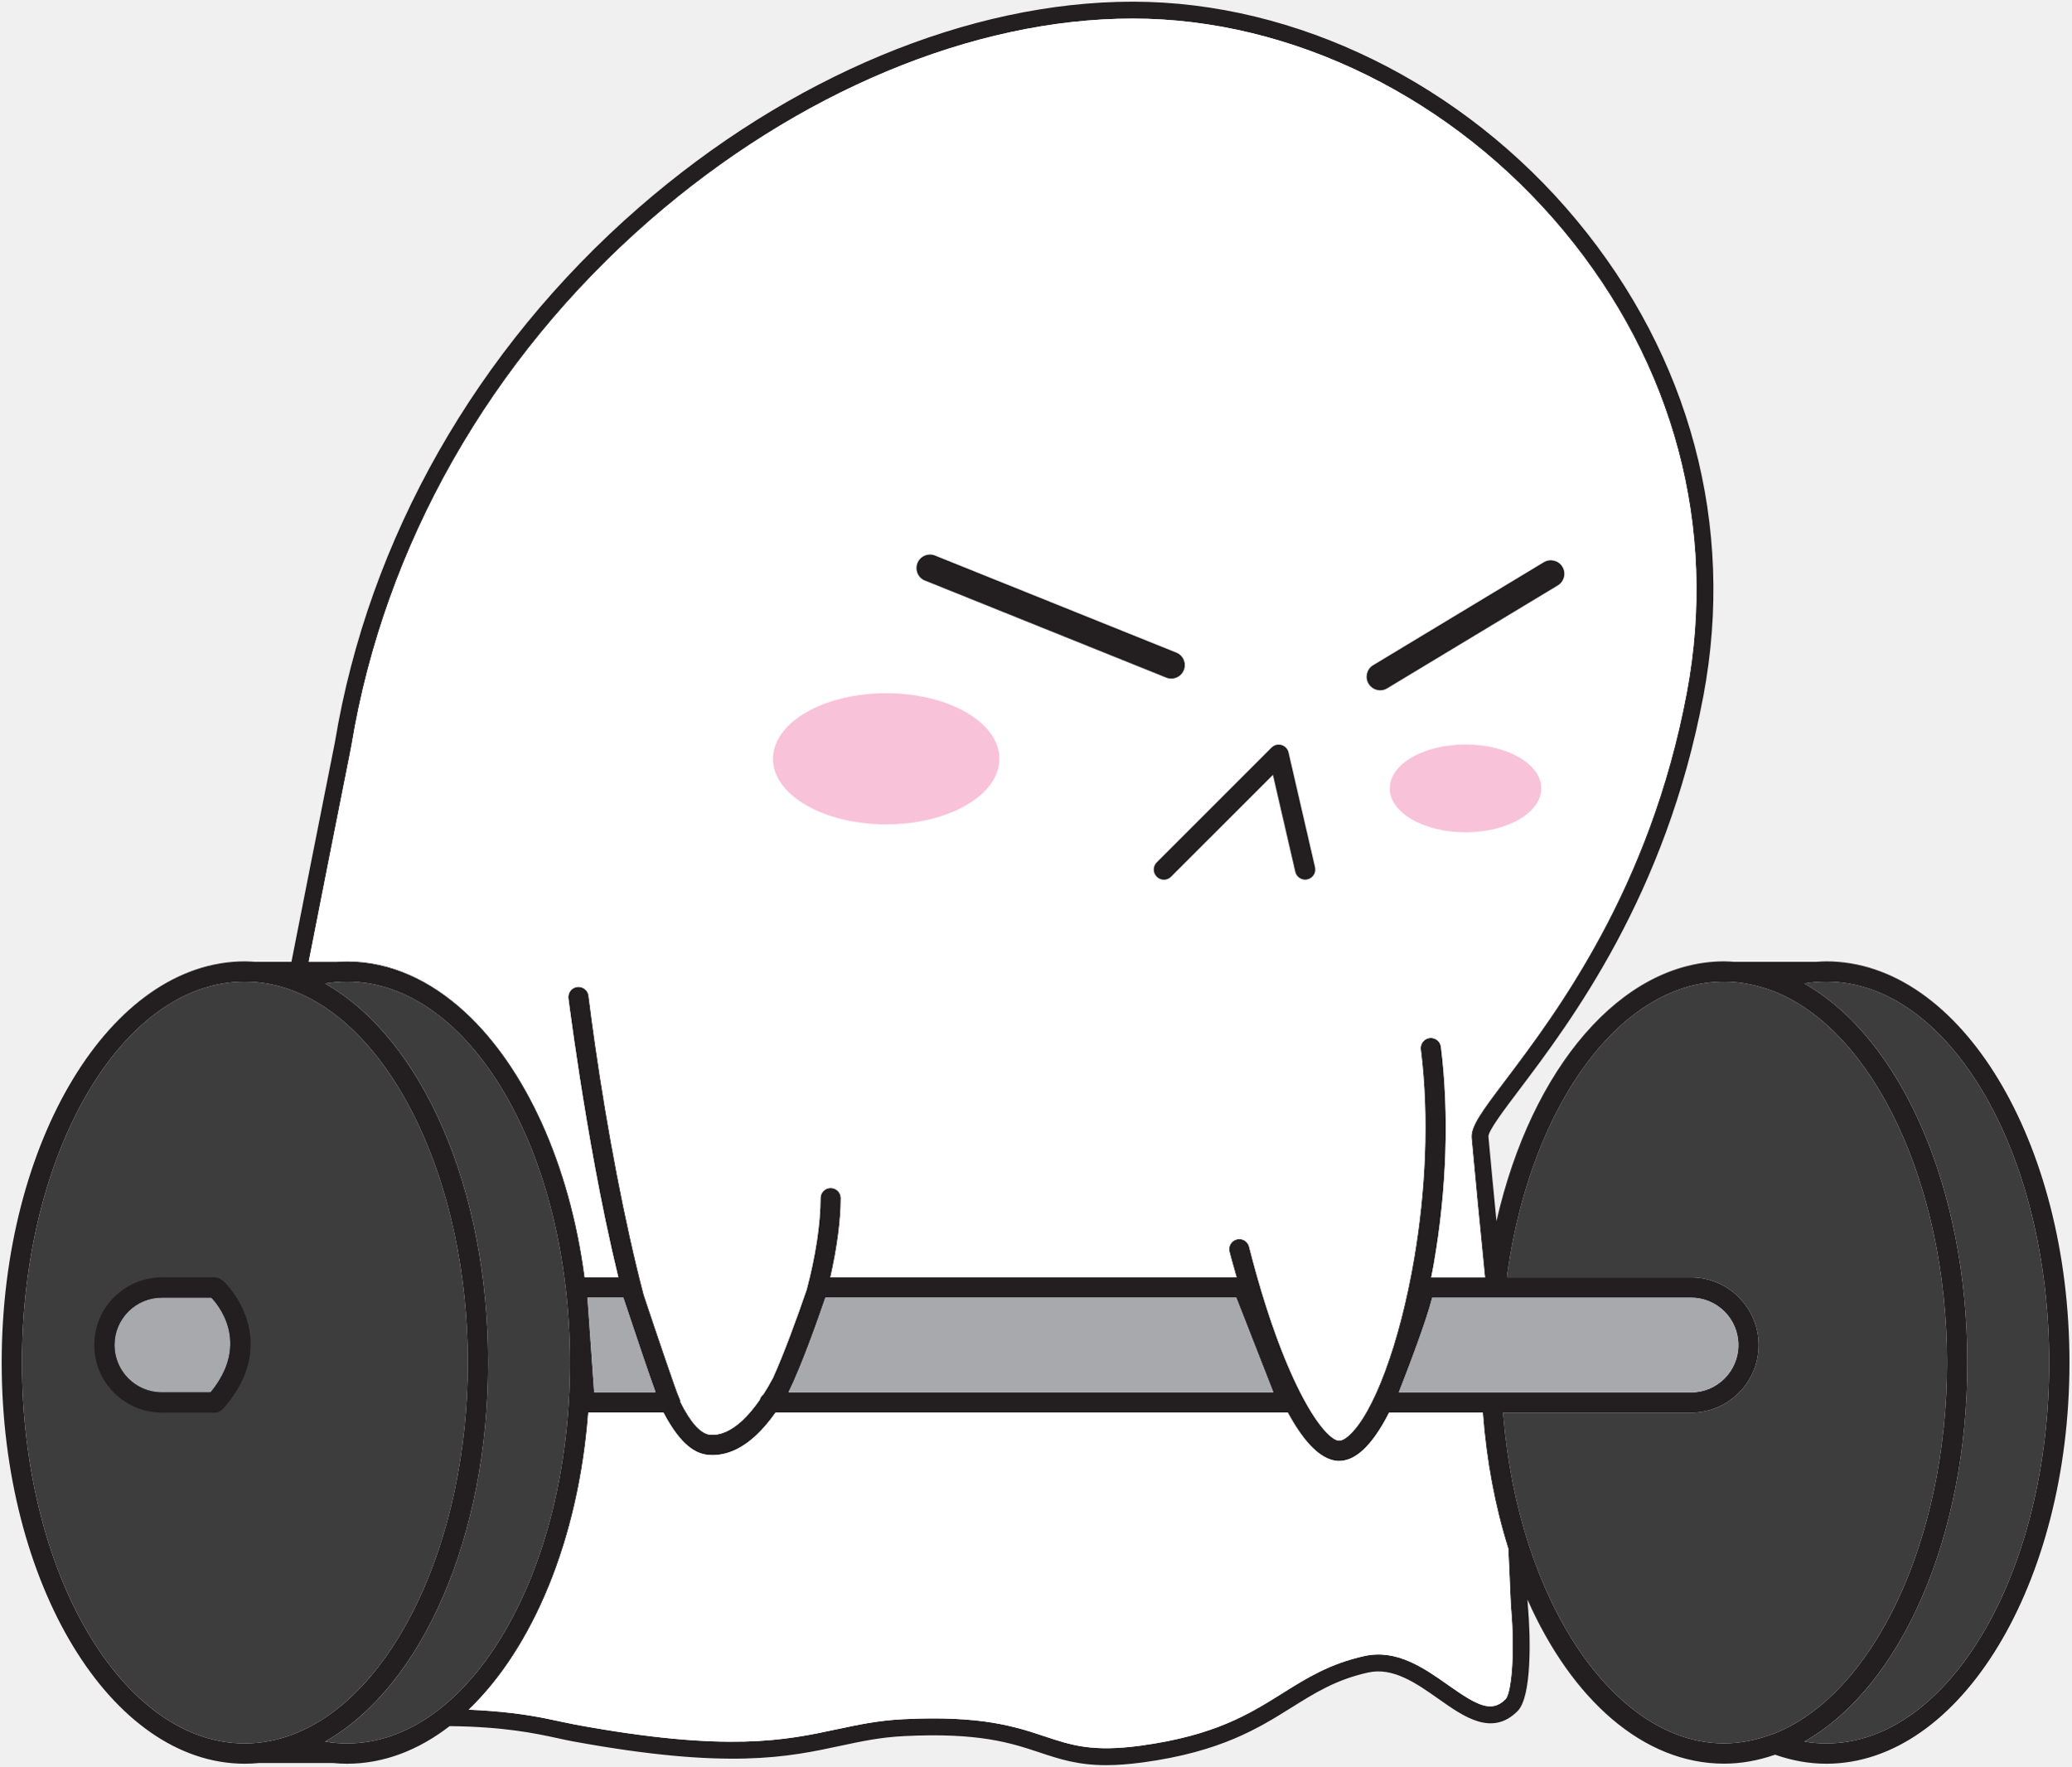
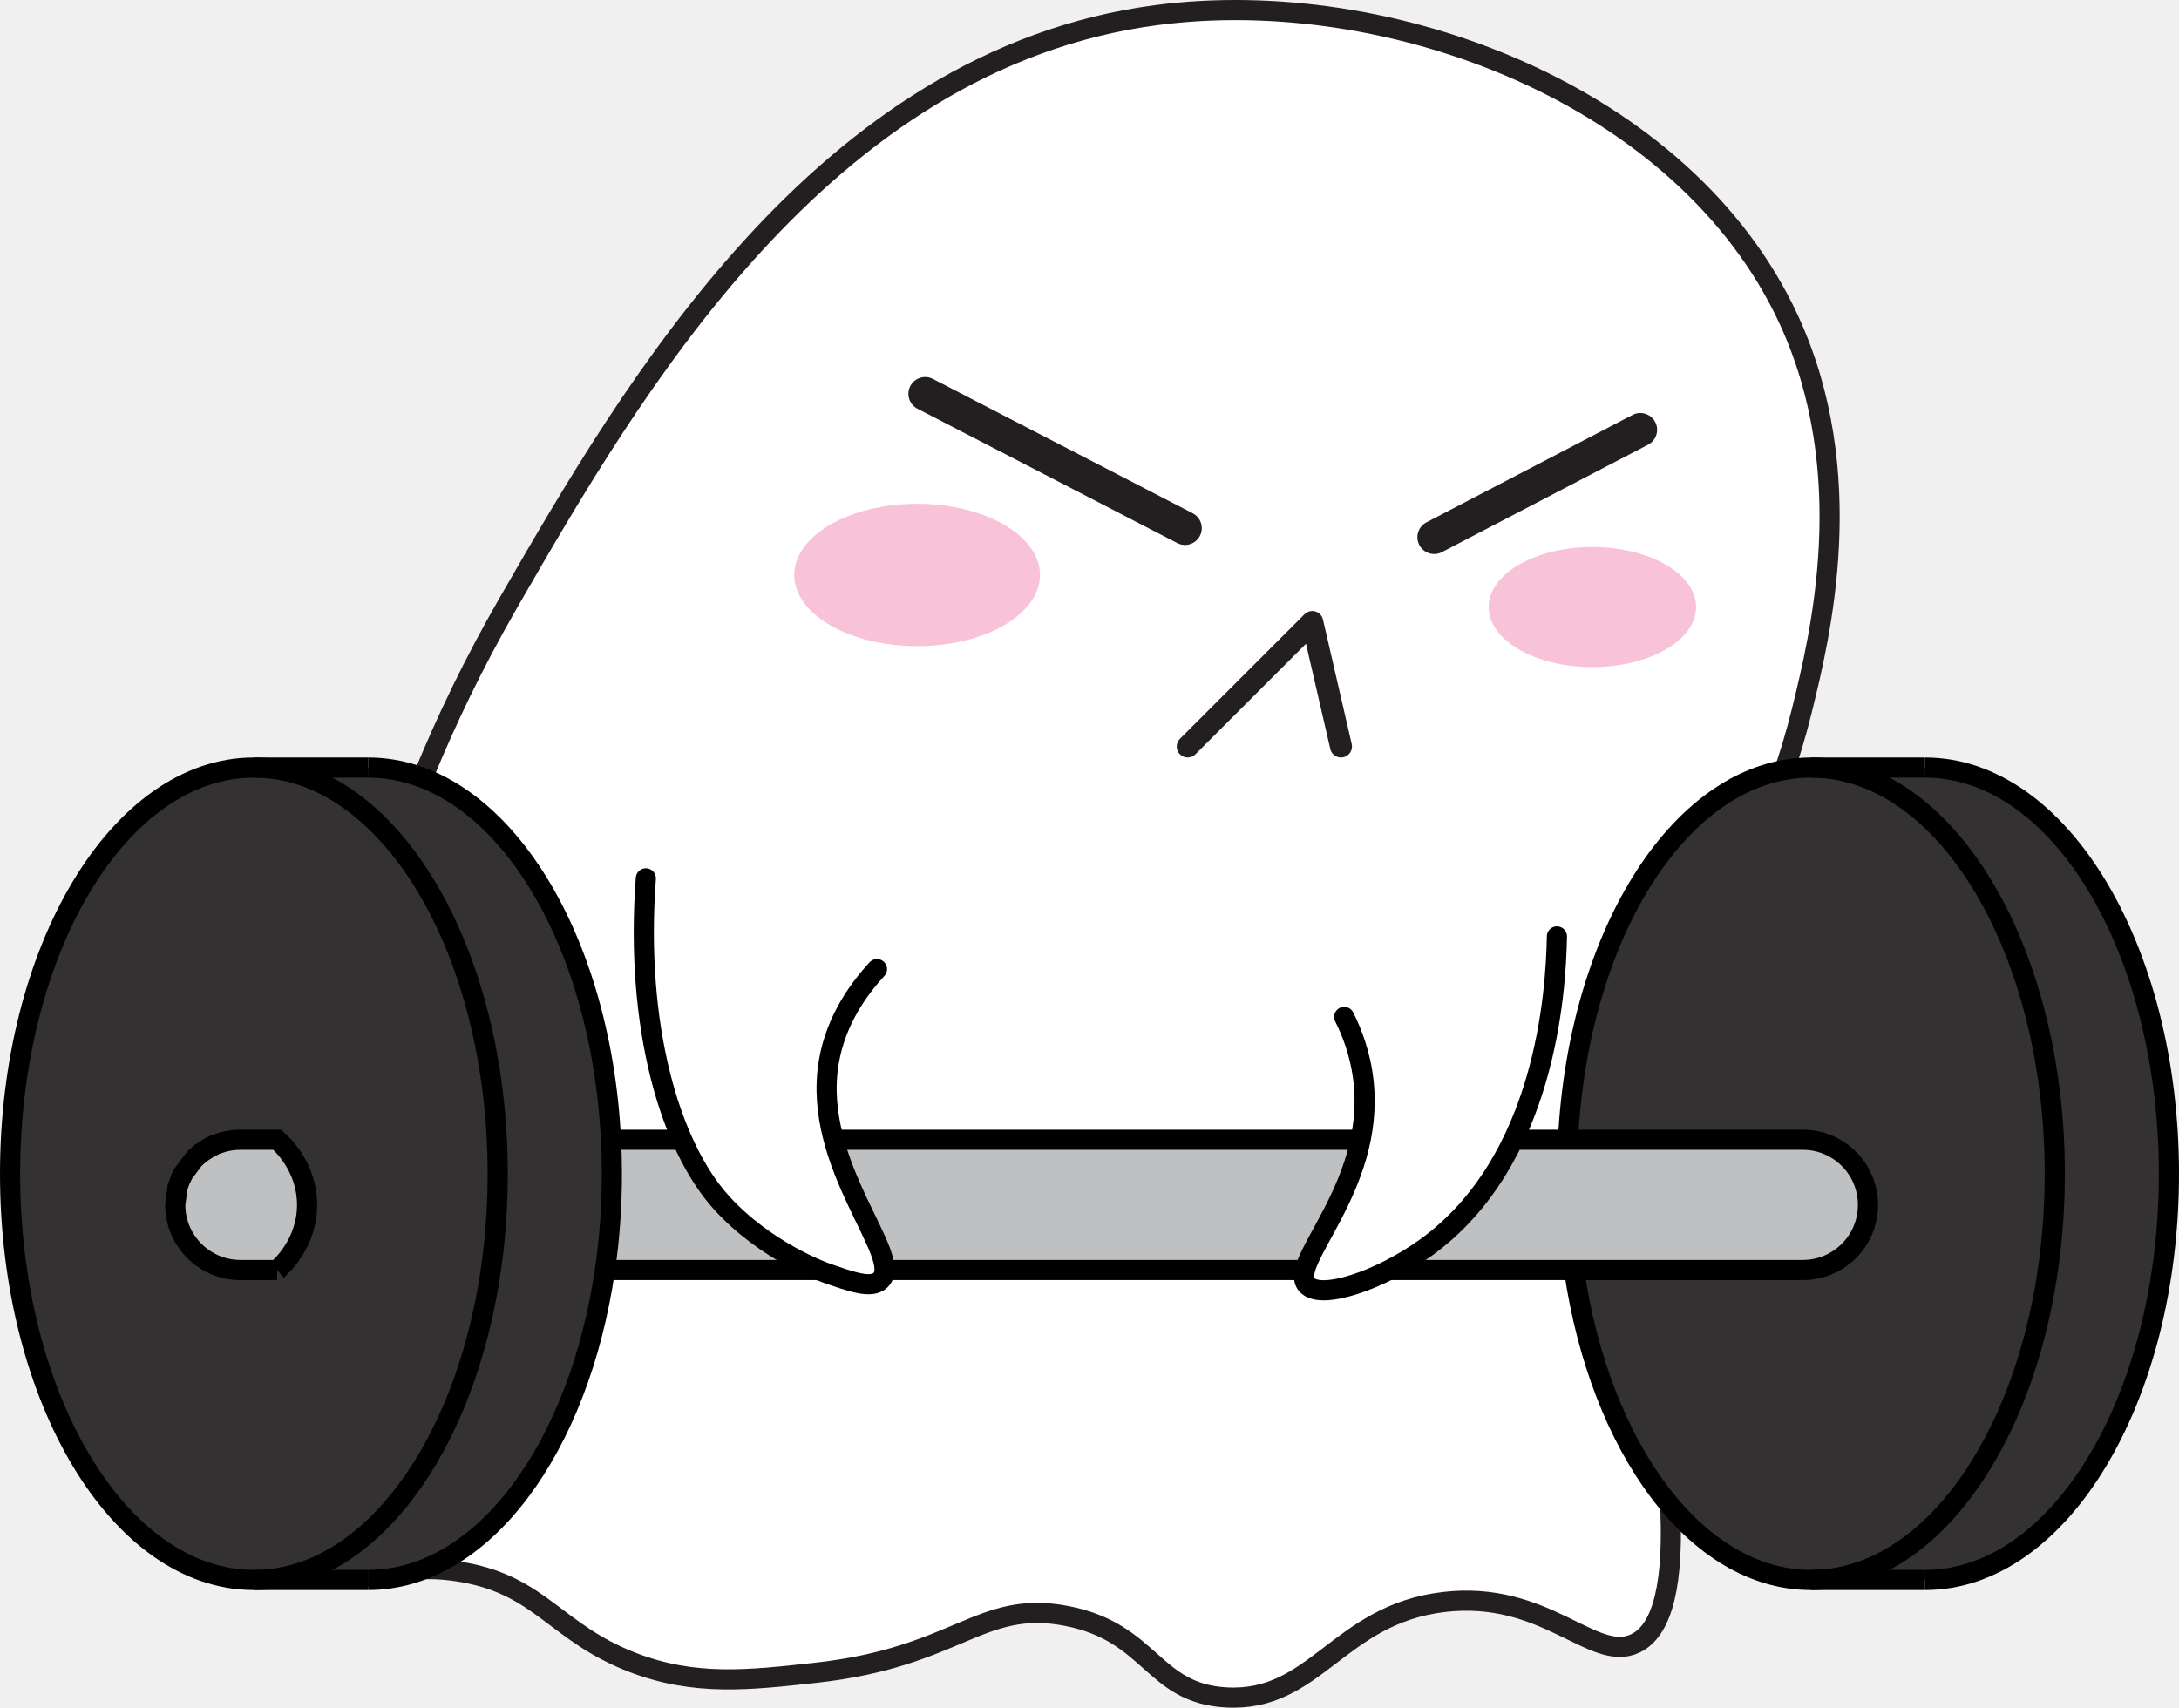
- <svg xmlns="http://www.w3.org/2000/svg" id="Layer_2" data-name="Layer 2" viewBox="0 0 306.59 261.56">
+ <svg xmlns="http://www.w3.org/2000/svg" id="Layer_2" data-name="Layer 2" viewBox="0 0 324.5 254.35">
  <defs>
    <style>
      .cls-1 {
-         fill: #3d3d3d;
+         fill: none;
      }

-       .cls-1, .cls-2, .cls-3, .cls-4, .cls-5, .cls-6 {
-         stroke-width: 0px;
+       .cls-1, .cls-2, .cls-3, .cls-4 {
+         stroke-miterlimit: 10;
+       }
+ 
+       .cls-1, .cls-3 {
+         stroke: #000;
+       }
+ 
+       .cls-1, .cls-3, .cls-4 {
+         stroke-width: 3px;
      }

      .cls-2 {
-         fill: none;
+         stroke-width: 5px;
      }

-       .cls-3 {
-         fill: #a7a9ac;
+       .cls-2, .cls-3 {
+         stroke-linecap: round;
      }

-       .cls-4 {
+       .cls-2, .cls-3, .cls-4 {
+         fill: #fff;
+       }
+ 
+       .cls-2, .cls-4 {
+         stroke: #231f20;
+       }
+ 
+       .cls-5 {
        fill: #f8c2d9;
      }

-       .cls-5 {
-         fill: #fff;
+       .cls-5, .cls-6, .cls-7, .cls-8 {
+         stroke-width: 0px;
      }

      .cls-6 {
        fill: #231f20;
      }
+ 
+       .cls-7 {
+         fill: #bec0c2;
+       }
+ 
+       .cls-8 {
+         fill: #333132;
+       }
    </style>
  </defs>
  <g id="Layer_1-2" data-name="Layer 1">
+     <path class="cls-4" d="m51.75,234.18c4.74,2.18,7.26-1.8,17.37.04,11.45,2.08,13.69,8.96,24.99,13.36,9.34,3.63,17.51,2.66,27.36,1.58,21.17-2.32,24.52-10.95,37.35-8.47,12.68,2.44,12.75,11.52,23.77,12.14,13.33.75,16.66-12.35,32.43-14.21,15.16-1.79,22.25,9.12,28.49,6.18,6.68-3.14,9.62-20.84-6.83-84.79,7.86-7.51,24.64-25.61,31.67-54.23,2.68-10.93,8.69-35.18-2-58.25C250.81,14.02,206.88-2.33,172.17,2.26c-49.81,6.59-78.29,56.01-96.34,87.31-10.89,18.88-16.12,34.36-19.47,44.44-13.6,40.94-19.79,93.18-4.61,100.17Z" />
+     <path class="cls-6" d="m175.71,112.35c.64.64,1.68.64,2.32,0l16.46-16.46,3.62,15.67c.17.76.85,1.27,1.59,1.27.12,0,.25-.01.37-.04.88-.2,1.43-1.08,1.23-1.96l-4.28-18.55c-.13-.58-.57-1.04-1.14-1.21-.57-.16-1.19,0-1.61.42l-18.55,18.55c-.64.64-.64,1.68,0,2.32Z" />
+     <ellipse class="cls-5" cx="136.58" cy="85.64" rx="18.3" ry="10.6" />
+     <ellipse class="cls-5" cx="237.14" cy="90.42" rx="15.44" ry="8.94" />
    <g>
-       <path class="cls-6" d="M270.34,142.32c19.85,0,36,26.64,36,59.39s-16.15,59.39-36,59.39c-2.53,0-5.07-.46-7.58-1.34-2.5.87-5.03,1.33-7.55,1.33-11.93,0-22.54-9.47-29.1-24.29.02.41.04.73.06.9.42,4.78.58,13.46-1.5,15.58-3.78,3.84-7.98.87-11.69-1.75-3.32-2.34-6.75-4.76-10.48-3.93-4.73,1.06-7.76,2.96-11.27,5.15-4.92,3.08-10.49,6.57-22.02,8.15-2.09.28-3.88.41-5.45.41-4.24,0-6.92-.9-9.9-1.89-4.19-1.39-8.94-2.97-20.06-2.41-3.49.17-6.36.79-9.4,1.44-7.79,1.67-16.61,3.56-39.64-.67-.71-.13-1.45-.29-2.26-.47-3.29-.71-7.79-1.68-15.94-1.78-4.62,3.57-9.76,5.57-15.19,5.57-.71,0-1.42-.04-2.14-.11h-10.84c-.72.07-1.43.11-2.14.11-19.85,0-36-26.64-36-59.39s16.15-59.39,36-59.39c.5,0,1,.04,1.5.07h5.39c2.11-10.77,3.94-19.95,5.1-25.79.75-3.74,1.29-6.45,1.33-6.7,4.97-30.12,20.95-58.24,45-79.18C116.82,11.36,143.46.25,167.67.25s48.92,12.1,65.74,32.38c16.8,20.25,23.46,45.23,18.75,70.34-5.55,29.6-19.69,48.33-27.29,58.39-2.25,2.98-4.57,6.05-4.54,6.9.36,3.95.76,8.09,1.19,12.52,5.18-22.75,18.56-38.46,33.7-38.46.5,0,1,.04,1.5.07h12.12c.5-.03,1-.07,1.5-.07ZM303.34,201.71c0-31.09-14.8-56.39-33-56.39-1.08,0-2.17.09-3.25.28,14.38,8.17,24.13,30.4,24.13,56.11s-9.74,47.94-24.13,56.11c1.08.19,2.17.28,3.25.28,18.2,0,33-25.3,33-56.39ZM262.34,256.75c15-5.7,25.88-28.83,25.88-55.04,0-13.13-2.73-25.48-7.34-35.26s-11.1-16.99-18.63-19.82c-.2-.07-.39-.12-.59-.19-2.14-.73-4.3-1.12-6.44-1.12-15.12,0-28.39,17.87-32.03,42.8-.04.33-.09.66-.13.99h27.26c5.52,0,10.01,4.49,10.01,10.01s-4.49,10.01-10.01,10.01h-27.81c.01.15.02.31.03.47,2.28,27.35,16.39,48.49,32.67,48.49,2.17,0,4.36-.4,6.53-1.15.17-.06.34-.1.5-.16.03-.02.07-.02.1-.03ZM257.33,199.12c0-3.87-3.14-7.01-7.01-7.01h-38.32c-.83,3.36-3.48,10.3-4.94,14.02h43.26c3.87,0,7.01-3.14,7.01-7.01ZM249.7,102.51c4.57-24.37-1.89-48.62-18.21-68.29-16.36-19.7-40.21-31.47-63.82-31.47s-49.66,10.88-71.46,29.86c-23.61,20.55-39.3,48.15-44.18,77.69-.04.28-.44,2.29-1.34,6.79-1.14,5.75-2.93,14.74-5,25.3h4.18c.5-.03,1-.07,1.5-.07,6.36,0,12.33,2.74,17.52,7.53,8.87,8.2,15.44,22.4,17.66,39.25h4.98c-.62-2.55-1.25-5.32-1.89-8.38-2.13-10.18-3.73-20.41-4.64-26.7-.55-3.8-.85-6.17-.86-6.23-.1-.83.48-1.58,1.3-1.68s1.58.48,1.68,1.3c.3,2.4.63,4.88,1,7.42,1.78,12.34,4.32,25.98,7.18,36.88,1.99,5.96,4.79,14.23,5.22,15.16.12.2.18.44.19.67,1.49,2.96,2.98,4.74,4.44,4.86,1.51.11,3.08-.59,4.7-2.08.9-.83,1.77-1.88,2.61-3.09.08-.32.27-.59.53-.79.48-.76.96-1.57,1.42-2.43,1.52-3.33,3.54-8.81,5-13.09,1.29-4.85,2.05-9.7,2.05-13.55,0-.83.67-1.5,1.5-1.5s1.5.67,1.5,1.5c0,3.18-.54,7.34-1.54,11.73h60.13c-.66-2.28-1.05-3.77-1.05-3.8-.21-.8.28-1.62,1.08-1.82.8-.21,1.62.28,1.82,1.08,5.01,19.69,10.7,28.05,13.12,28.69.51.14,1.16-.3,1.61-.7,3.62-3.16,7.56-13.58,9.72-26.38,1.63-9.62,2.25-20.59.97-30.82-.1-.83.48-1.58,1.3-1.68.83-.1,1.58.48,1.68,1.3,1.23,9.88.86,21.06-1.03,31.96-.12.73-.27,1.45-.41,2.18h7.96c0-.08,0-.15-.02-.23-.75-7.51-1.39-14.19-1.96-20.39-.17-1.74,1.57-4.05,5.04-8.64,7.47-9.9,21.38-28.32,26.82-57.34ZM222.89,251.52c.76-.77,1.43-6.33.78-13.61-.04-.52-.1-2-.18-3.86-.07-1.61-.14-3.4-.22-4.8-.03-.09-.06-.17-.08-.26-1.89-6.05-3.16-12.74-3.69-19.86h-13.88c-1.29,2.55-2.66,4.49-4.02,5.68-1.3,1.14-2.46,1.47-3.38,1.47-.37,0-.7-.06-.98-.13-2.17-.58-4.36-2.9-6.61-7.03h-75.83c-.92,1.3-1.89,2.45-2.91,3.4-2.08,1.92-4.23,2.89-6.4,2.89-.19,0-.39-.01-.58-.02-1.78-.15-4.05-1.23-6.7-6.28h-11.13c-1.42,18.8-8.19,34.88-17.7,43.99,1.14.05,2.2.11,3.2.19,4.8.36,7.96,1.04,10.45,1.58.78.17,1.5.32,2.19.45,22.53,4.14,31.1,2.3,38.66.68,3.14-.67,6.1-1.3,9.8-1.49,11.58-.58,16.57,1.08,20.97,2.54,3.94,1.31,7.05,2.35,14.22,1.37,11-1.5,16.1-4.7,21.03-7.79,3.55-2.22,6.9-4.32,12.06-5.47,4.81-1.07,8.87,1.79,12.46,4.33,4.3,3.03,6.4,4.14,8.47,2.03ZM188.49,206.12l-5.49-14.02h-60.82c-1.03,3.01-3.46,9.95-5.46,14.02h71.77ZM87.95,206.11h9.09c-.93-2.58-2.53-7.26-4.77-14.01h-5.31l.99,14.01ZM84.37,201.71c0-31.09-14.8-56.39-33-56.39-1.08,0-2.17.09-3.25.28,14.38,8.17,24.13,30.4,24.13,56.11s-9.74,47.94-24.13,56.11c1.08.19,2.17.28,3.25.28,18.2,0,33-25.3,33-56.39ZM69.25,201.71c0-13.13-2.73-25.48-7.34-35.26s-11.11-16.99-18.63-19.82c-2.33-.87-4.69-1.31-7.03-1.31-18.2,0-33,25.3-33,56.39s14.8,56.39,33,56.39c2.34,0,4.7-.44,7.03-1.31,15.05-5.65,25.97-28.82,25.97-55.08Z" />
-       <path class="cls-1" d="M288.22,201.71c0,26.21-10.88,49.34-25.88,55.04-.03.01-.07.01-.1.03-.16.06-.33.1-.5.16-2.17.75-4.36,1.15-6.53,1.15-16.28,0-30.39-21.14-32.67-48.49-.01-.16-.02-.32-.03-.47h27.81c5.52,0,10.01-4.49,10.01-10.01s-4.49-10.01-10.01-10.01h-27.26c.04-.33.09-.66.13-.99,3.64-24.93,16.91-42.8,32.03-42.8,2.14,0,4.3.39,6.44,1.12.2.07.39.12.59.19,7.53,2.83,14.02,10.04,18.63,19.82s7.34,22.13,7.34,35.26Z" />
-       <path class="cls-5" d="M231.49,34.22c16.32,19.67,22.78,43.92,18.21,68.29-5.44,29.02-19.35,47.44-26.82,57.34-3.47,4.59-5.21,6.9-5.04,8.64.57,6.2,1.21,12.88,1.96,20.39.01.08.02.15.02.23h-7.96c.14-.73.29-1.45.41-2.18,1.89-10.9,2.26-22.08,1.03-31.96-.1-.82-.85-1.4-1.68-1.3-.82.1-1.4.85-1.3,1.68,1.28,10.23.66,21.2-.97,30.82-2.16,12.8-6.1,23.22-9.72,26.38-.45.4-1.1.84-1.61.7-2.42-.64-8.11-9-13.12-28.69-.2-.8-1.02-1.29-1.82-1.08-.8.2-1.29,1.02-1.08,1.82,0,.03.39,1.52,1.05,3.8h-60.13c1-4.39,1.54-8.55,1.54-11.73,0-.83-.67-1.5-1.5-1.5s-1.5.67-1.5,1.5c0,3.85-.76,8.7-2.05,13.55-1.46,4.28-3.48,9.76-5,13.09-.46.86-.94,1.67-1.42,2.43-.26.2-.45.47-.53.79-.84,1.21-1.71,2.26-2.61,3.09-1.62,1.49-3.19,2.19-4.7,2.08-1.46-.12-2.95-1.9-4.44-4.86-.01-.23-.07-.47-.19-.67-.43-.93-3.23-9.2-5.22-15.16-2.86-10.9-5.4-24.54-7.18-36.88-.37-2.54-.7-5.02-1-7.42-.1-.82-.86-1.4-1.68-1.3s-1.4.85-1.3,1.68c0,.06.31,2.43.86,6.23.91,6.29,2.51,16.52,4.64,26.7.64,3.06,1.27,5.83,1.89,8.38h-4.98c-2.22-16.85-8.79-31.05-17.66-39.25-5.19-4.79-11.16-7.53-17.52-7.53-.5,0-1,.04-1.5.07h-4.18c2.07-10.56,3.86-19.55,5-25.3.9-4.5,1.3-6.51,1.34-6.79,4.88-29.54,20.57-57.14,44.18-77.69C118.01,13.63,144.05,2.75,167.67,2.75s47.46,11.77,63.82,31.47Z" />
-       <path class="cls-5" d="M223.67,237.91c.65,7.28-.02,12.84-.78,13.61-2.07,2.11-4.17,1-8.47-2.03-3.59-2.54-7.65-5.4-12.46-4.33-5.16,1.15-8.51,3.25-12.06,5.47-4.93,3.09-10.03,6.29-21.03,7.79-7.17.98-10.28-.06-14.22-1.37-4.4-1.46-9.39-3.12-20.97-2.54-3.7.19-6.66.82-9.8,1.49-7.56,1.62-16.13,3.46-38.66-.68-.69-.13-1.41-.28-2.19-.45-2.49-.54-5.65-1.22-10.45-1.58-1-.08-2.06-.14-3.2-.19,9.51-9.11,16.28-25.19,17.7-43.99h11.13c2.65,5.05,4.92,6.13,6.7,6.28.19.01.39.02.58.02,2.17,0,4.32-.97,6.4-2.89,1.02-.95,1.99-2.1,2.91-3.4h75.83c2.25,4.13,4.44,6.45,6.61,7.03.28.07.61.13.98.13.92,0,2.08-.33,3.38-1.47,1.36-1.19,2.73-3.13,4.02-5.68h13.88c.53,7.12,1.8,13.81,3.69,19.86.02.09.05.17.08.26.08,1.4.15,3.19.22,4.8.08,1.86.14,3.34.18,3.86Z" />
-       <path class="cls-1" d="M61.91,166.45c4.61,9.78,7.34,22.13,7.34,35.26,0,26.26-10.92,49.43-25.97,55.08-2.33.87-4.69,1.31-7.03,1.31-18.2,0-33-25.3-33-56.39s14.8-56.39,33-56.39c2.34,0,4.7.44,7.03,1.31,7.52,2.83,14.02,10.04,18.63,19.82Z" />
+       <g>
+         <path class="cls-8" d="m286.69,114.33c20.05,0,36.31,27.09,36.31,60.51s-16.26,60.5-36.31,60.5h-17c20.05,0,36.31-27.09,36.31-60.5s-16.26-60.51-36.31-60.51h17Z" />
+         <path class="cls-7" d="m278.18,179.47c0,2.67-1.08,5.1-2.84,6.86-1.76,1.75-4.18,2.84-6.86,2.84H90.09c.68-4.59,1.03-9.39,1.03-14.33,0-1.71-.04-3.4-.13-5.07h177.49c5.36,0,9.7,4.34,9.7,9.7Z" />
+         <path class="cls-8" d="m269.69,114.33c20.05,0,36.31,27.09,36.31,60.51s-16.26,60.5-36.31,60.5c-17.09,0-31.42-19.67-35.28-46.17h34.07c2.68,0,5.1-1.09,6.86-2.84,1.76-1.76,2.84-4.19,2.84-6.86,0-5.36-4.34-9.7-9.7-9.7h-34.97c1.54-31.05,17.15-55.44,36.18-55.44Z" />
+         <path class="cls-8" d="m90.99,169.77c.09,1.67.13,3.36.13,5.07,0,4.94-.35,9.74-1.03,14.33-3.86,26.5-18.19,46.17-35.28,46.17h-17c20.05,0,36.31-27.09,36.31-60.5s-16.26-60.51-36.31-60.51h17c19.03,0,34.64,24.39,36.18,55.44Z" />
+         <path class="cls-7" d="m45.74,179.38c.04,5.8-3.89,9.3-4.46,9.79h-5.48c-5.35,0-9.7-4.35-9.7-9.7l.31-2.43c.04-.15.08-.3.13-.46l.32-.89c.13-.29.26-.57.41-.85l1.67-2.23c.22-.22.45-.43.69-.62.24-.2.49-.39.75-.56.25-.17.52-.33.79-.49h0c.27-.15.56-.28.84-.41.31-.13.63-.24.95-.33.12-.05.24-.08.37-.11.78-.21,1.61-.32,2.46-.32h5.48c.58.49,4.42,3.91,4.46,9.61Z" />
+         <path class="cls-8" d="m37.81,114.33c20.05,0,36.31,27.09,36.31,60.51s-16.26,60.5-36.31,60.5S1.5,208.25,1.5,174.84s16.26-60.51,36.31-60.51Zm-11.71,65.14c0,5.35,4.35,9.7,9.7,9.7h5.48c.57-.49,4.5-3.99,4.46-9.79-.04-5.7-3.88-9.12-4.46-9.61h-5.48c-.85,0-1.68.11-2.46.32-.12.02-.25.06-.37.11-.32.09-.64.2-.95.33-.29.12-.57.26-.84.41h0c-.27.15-.54.31-.79.49-.26.17-.51.36-.75.56-.24.19-.47.4-.69.62l-1.67,2.23c-.15.28-.29.56-.41.85l-.32.89c-.05.15-.1.31-.13.46l-.31,2.43Z" />
+       </g>
+       <g>
+         <path class="cls-1" d="m32.97,170.2c.12-.05.25-.09.37-.11" />
+         <path class="cls-1" d="m31.18,170.94c.27-.15.55-.29.84-.41" />
+         <path class="cls-1" d="m28.94,172.61c.22-.22.45-.43.69-.62.24-.2.49-.39.75-.56.25-.18.52-.34.79-.49" />
+         <path class="cls-1" d="m26.86,175.69c.12-.29.26-.57.41-.85" />
+         <path class="cls-1" d="m26.41,177.04c.03-.15.08-.31.13-.46" />
+         <path class="cls-1" d="m90.99,169.77h177.49c5.36,0,9.7,4.34,9.7,9.7,0,2.67-1.08,5.1-2.84,6.86-1.76,1.75-4.18,2.84-6.86,2.84H90.09" />
+         <path class="cls-1" d="m41.28,189.17h-5.48c-5.35,0-9.7-4.35-9.7-9.7l.31-2.43c.04-.15.08-.3.13-.46l.32-.89c.13-.29.26-.57.41-.85l1.67-2.23c.22-.22.45-.43.69-.62.24-.2.49-.39.75-.56.25-.17.52-.33.79-.49h0c.27-.15.56-.28.84-.41.31-.13.63-.24.95-.33.12-.05.24-.08.37-.11.78-.21,1.61-.32,2.46-.32h5.48c.58.49,4.42,3.91,4.46,9.61.04,5.8-3.89,9.3-4.46,9.79Z" />
+         <line class="cls-1" x1="37.81" y1="114.33" x2="54.81" y2="114.33" />
+         <line class="cls-1" x1="37.81" y1="235.34" x2="54.81" y2="235.34" />
+         <path class="cls-1" d="m54.81,235.34c17.09,0,31.42-19.67,35.28-46.17.68-4.59,1.03-9.39,1.03-14.33,0-1.71-.04-3.4-.13-5.07-1.54-31.05-17.15-55.44-36.18-55.44" />
+         <path class="cls-1" d="m37.81,114.33c20.05,0,36.31,27.09,36.31,60.51s-16.26,60.5-36.31,60.5S1.5,208.25,1.5,174.84s16.26-60.51,36.31-60.51Z" />
+         <line class="cls-1" x1="269.69" y1="114.33" x2="286.69" y2="114.33" />
+         <line class="cls-1" x1="269.69" y1="235.34" x2="286.69" y2="235.34" />
+         <path class="cls-1" d="m286.69,235.34c20.05,0,36.31-27.09,36.31-60.5s-16.26-60.51-36.31-60.51" />
+         <path class="cls-1" d="m233.51,169.77c1.54-31.05,17.15-55.44,36.18-55.44,20.05,0,36.31,27.09,36.31,60.51s-16.26,60.5-36.31,60.5c-17.09,0-31.42-19.67-35.28-46.17" />
+       </g>
    </g>
-     <path class="cls-2" d="M69.25,201.71c0-26.26-10.92-49.42-25.97-55.08,0,0,0,0,0,0-2.33-.87-4.69-1.31-7.03-1.31-18.2,0-33,25.3-33,56.39s14.8,56.39,33,56.39c2.34,0,4.7-.44,7.03-1.31,0,0,0,0,0,0,15.05-5.65,25.97-28.81,25.97-55.08ZM33.22,208.34c-.04.05-.09.1-.14.15l-.2.17c-.27.28-.65.46-1.07.46h-7.85c-5.52,0-10.01-4.49-10.01-10.01s4.49-10.01,10.01-10.01h7.85c.34,0,.66.11.93.32l.42.33s.07.06.1.09c.09.08,8.64,8.36-.04,18.51Z" />
-     <path class="cls-6" d="M136.91,85.94l35.72,14.37c.24.1.5.15.75.15.79,0,1.54-.47,1.86-1.25.41-1.02-.08-2.19-1.11-2.6l-35.72-14.37c-1.02-.41-2.19.08-2.6,1.11-.41,1.02.08,2.19,1.11,2.6Z" />
-     <path class="cls-6" d="M204.31,102.19c.35,0,.71-.09,1.03-.29l25.26-15.24c.95-.57,1.25-1.8.68-2.75-.57-.95-1.8-1.25-2.75-.68l-25.26,15.24c-.95.57-1.25,1.8-.68,2.75.38.62,1.04.97,1.71.97Z" />
-     <path class="cls-6" d="M171.23,129.79c.59.59,1.54.59,2.12,0l15.08-15.08,3.31,14.35c.16.69.78,1.16,1.46,1.16.11,0,.23-.01.34-.04.81-.19,1.31-.99,1.12-1.8l-3.92-16.99c-.12-.53-.52-.95-1.05-1.1-.52-.15-1.09,0-1.47.38l-16.99,16.99c-.59.59-.59,1.54,0,2.12Z" />
-     <path class="cls-3" d="M23.96,192.1c-3.87,0-7.01,3.14-7.01,7.01s3.14,7.01,7.01,7.01h7.21c6.09-7.42.88-13.23.11-14.02h-7.32Z" />
-     <path class="cls-6" d="M33.26,189.84s-.07-.06-.1-.09l-.42-.33c-.26-.21-.59-.32-.93-.32h-7.85c-5.52,0-10.01,4.49-10.01,10.01s4.49,10.01,10.01,10.01h7.85c.42,0,.8-.17,1.07-.46l.2-.17c.05-.05.1-.09.14-.15,8.68-10.15.13-18.42.04-18.51ZM31.17,206.12h-7.21c-3.87,0-7.01-3.14-7.01-7.01s3.14-7.01,7.01-7.01h7.32c.77.79,5.99,6.6-.11,14.02Z" />
-     <path class="cls-3" d="M122.18,192.1c-1.02,3.01-3.46,9.95-5.45,14.02h71.77l-5.49-14.02h-60.82Z" />
-     <path class="cls-3" d="M86.96,192.1l.99,14.01h9.09c-.93-2.58-2.53-7.26-4.77-14.01h-5.31Z" />
-     <path class="cls-1" d="M51.37,145.32c-1.08,0-2.17.09-3.25.28,14.39,8.17,24.13,30.4,24.13,56.11s-9.74,47.95-24.13,56.11c1.09.19,2.17.28,3.25.28,18.2,0,33-25.3,33-56.39s-14.8-56.39-33-56.39Z" />
-     <path class="cls-1" d="M270.34,145.32c-1.08,0-2.17.09-3.25.28,14.39,8.17,24.13,30.4,24.13,56.11s-9.74,47.95-24.13,56.11c1.09.19,2.17.28,3.25.28,18.2,0,33-25.3,33-56.39s-14.8-56.39-33-56.39Z" />
-     <path class="cls-3" d="M207.06,206.13h43.26c3.87,0,7.01-3.14,7.01-7.01s-3.14-7.01-7.01-7.01h-38.32c-.83,3.36-3.48,10.3-4.94,14.02Z" />
-     <ellipse class="cls-4" cx="131.18" cy="112.33" rx="16.76" ry="9.71" />
-     <ellipse class="cls-4" cx="216.94" cy="116.71" rx="11.22" ry="6.5" />
+     <path class="cls-3" d="m96.18,130.83c-1.64,21.91,3.53,39.8,11.29,48.34,6.61,7.28,15.42,10.39,15.42,10.39,4.01,1.41,6.86,2.42,8.22,1.13,3.66-3.46-10.27-17.04-7.69-32.47,1.07-6.42,4.67-11.14,7.18-13.87" />
+     <path class="cls-3" d="m231.86,139.48c-.16,8.38-1.7,33.47-19.5,46.34-6.72,4.86-15.71,7.93-17.75,5.54-2.85-3.33,10.13-14.42,8.46-30.18-.44-4.18-1.79-7.52-2.89-9.71" />
+     <line class="cls-2" x1="137.78" y1="58.66" x2="176.47" y2="78.67" />
+     <line class="cls-2" x1="213.58" y1="80.02" x2="244.28" y2="64.02" />
  </g>
</svg>
